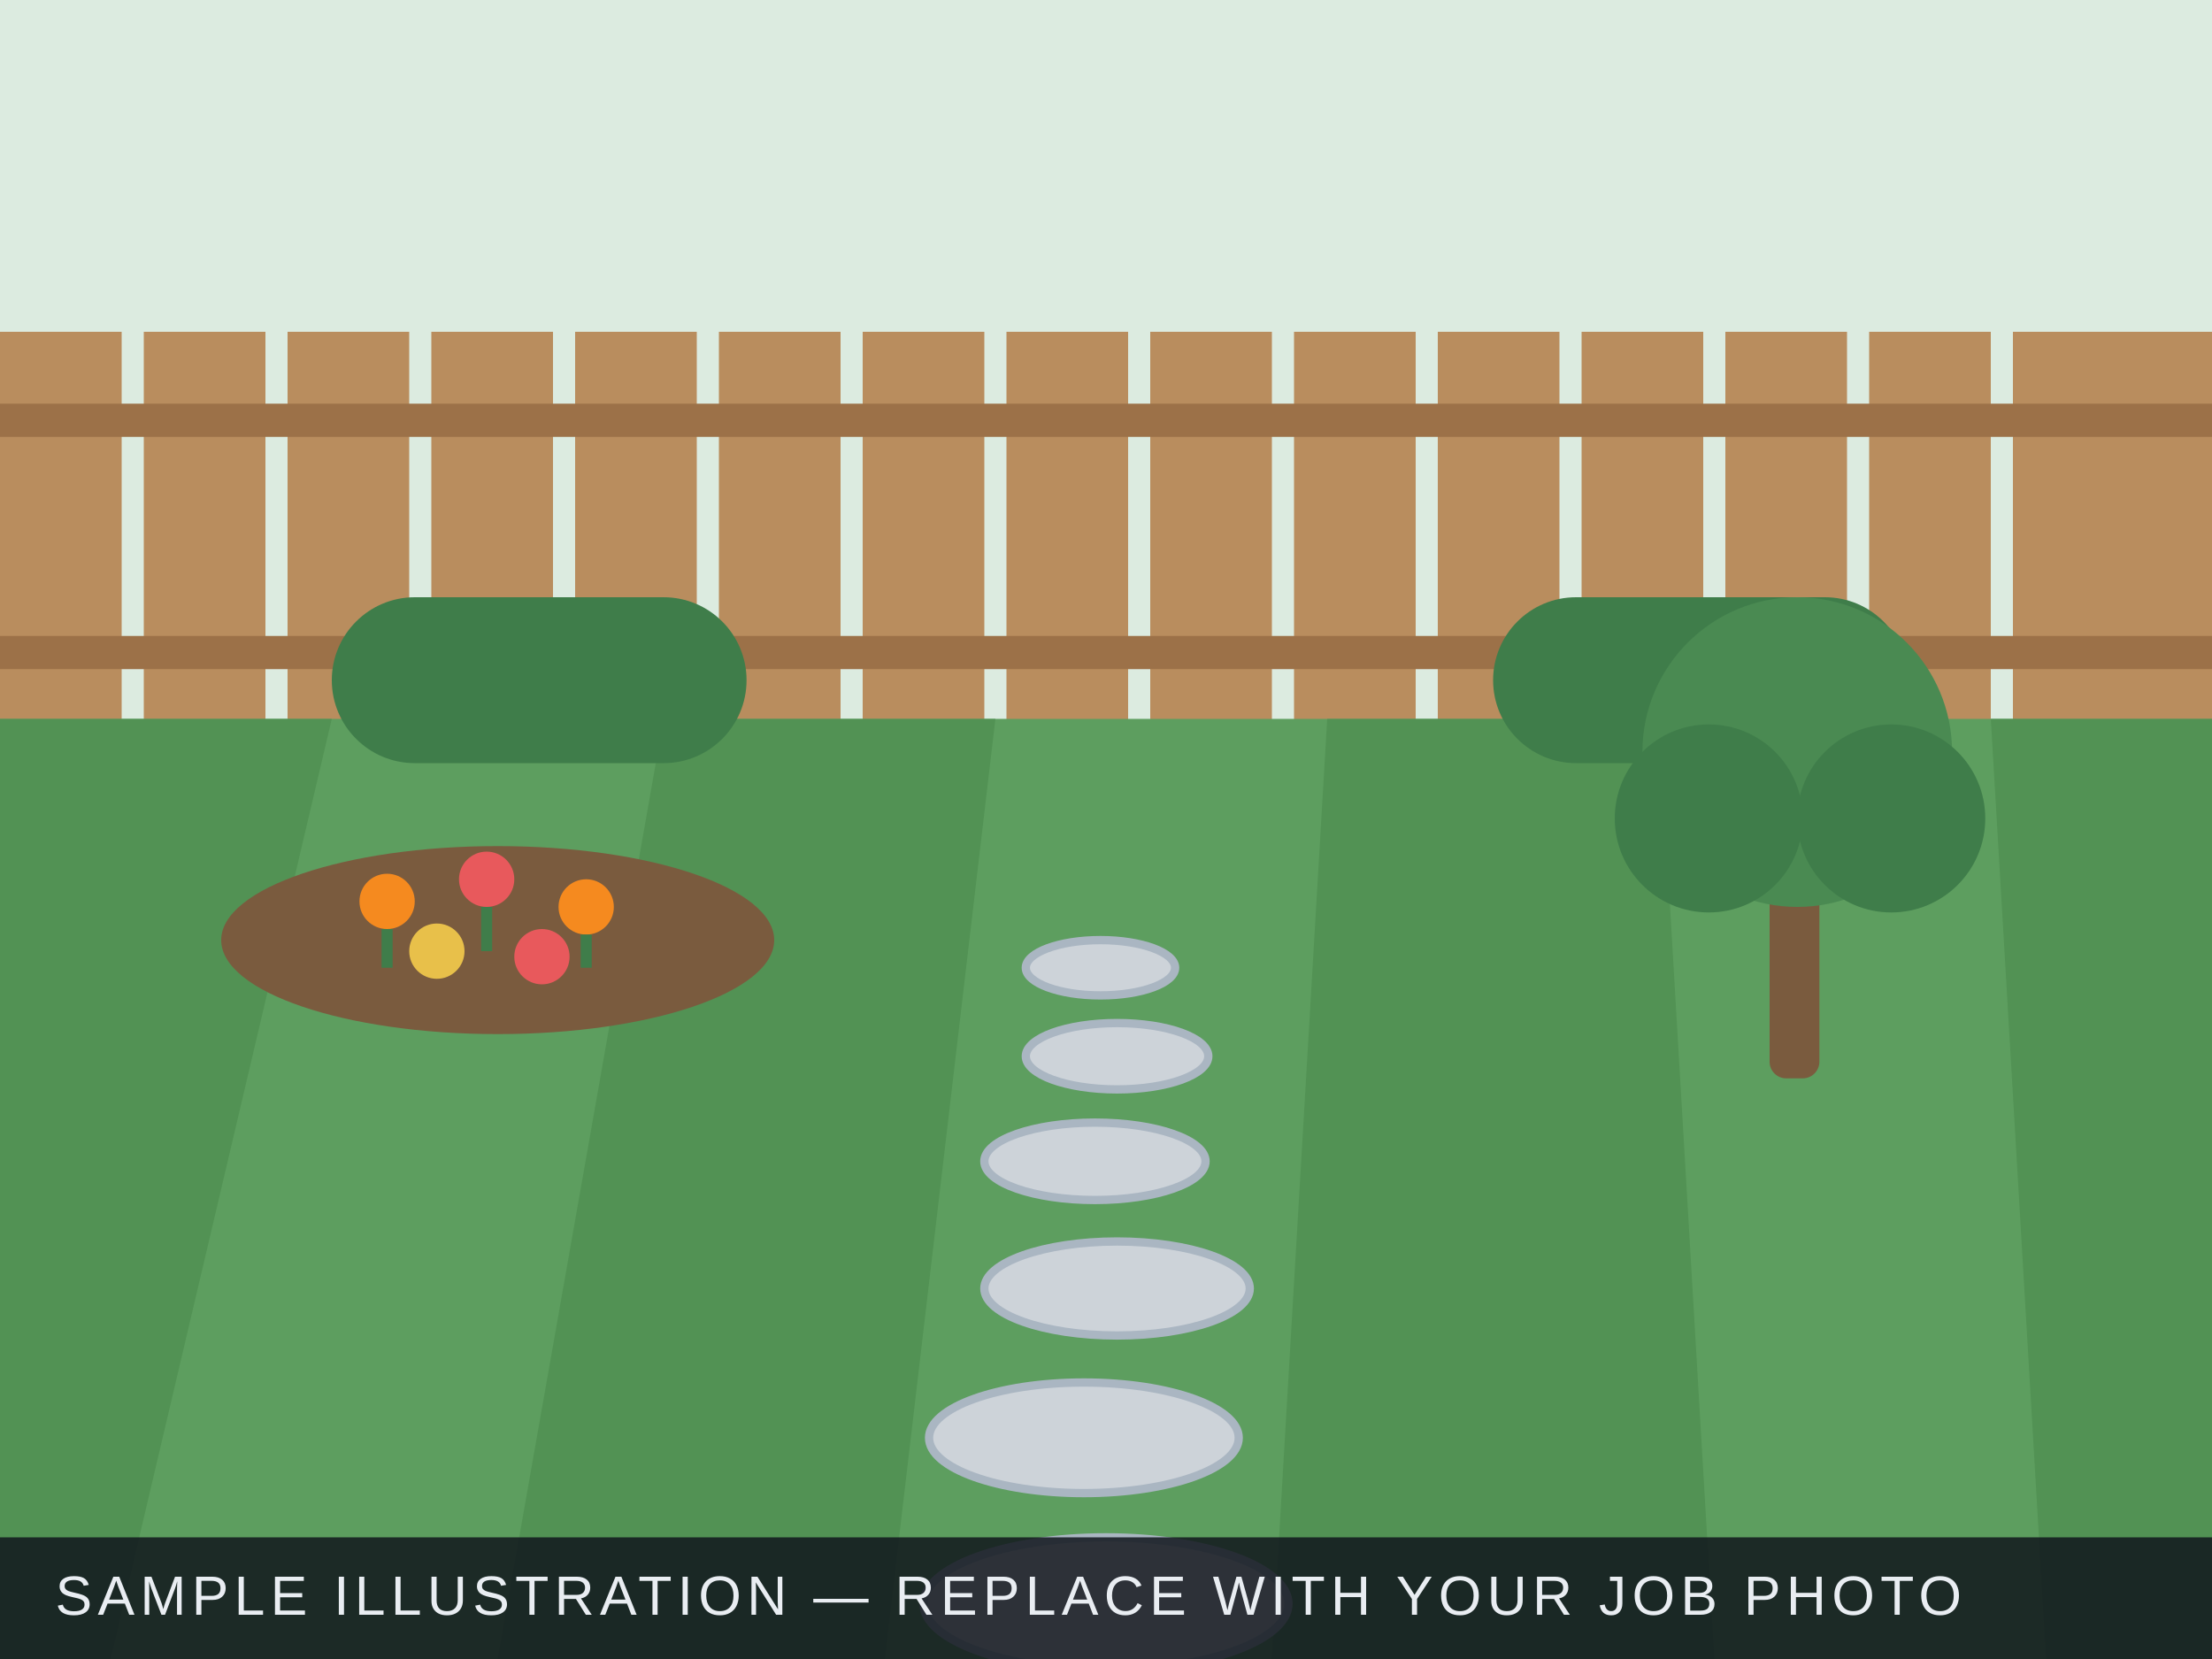
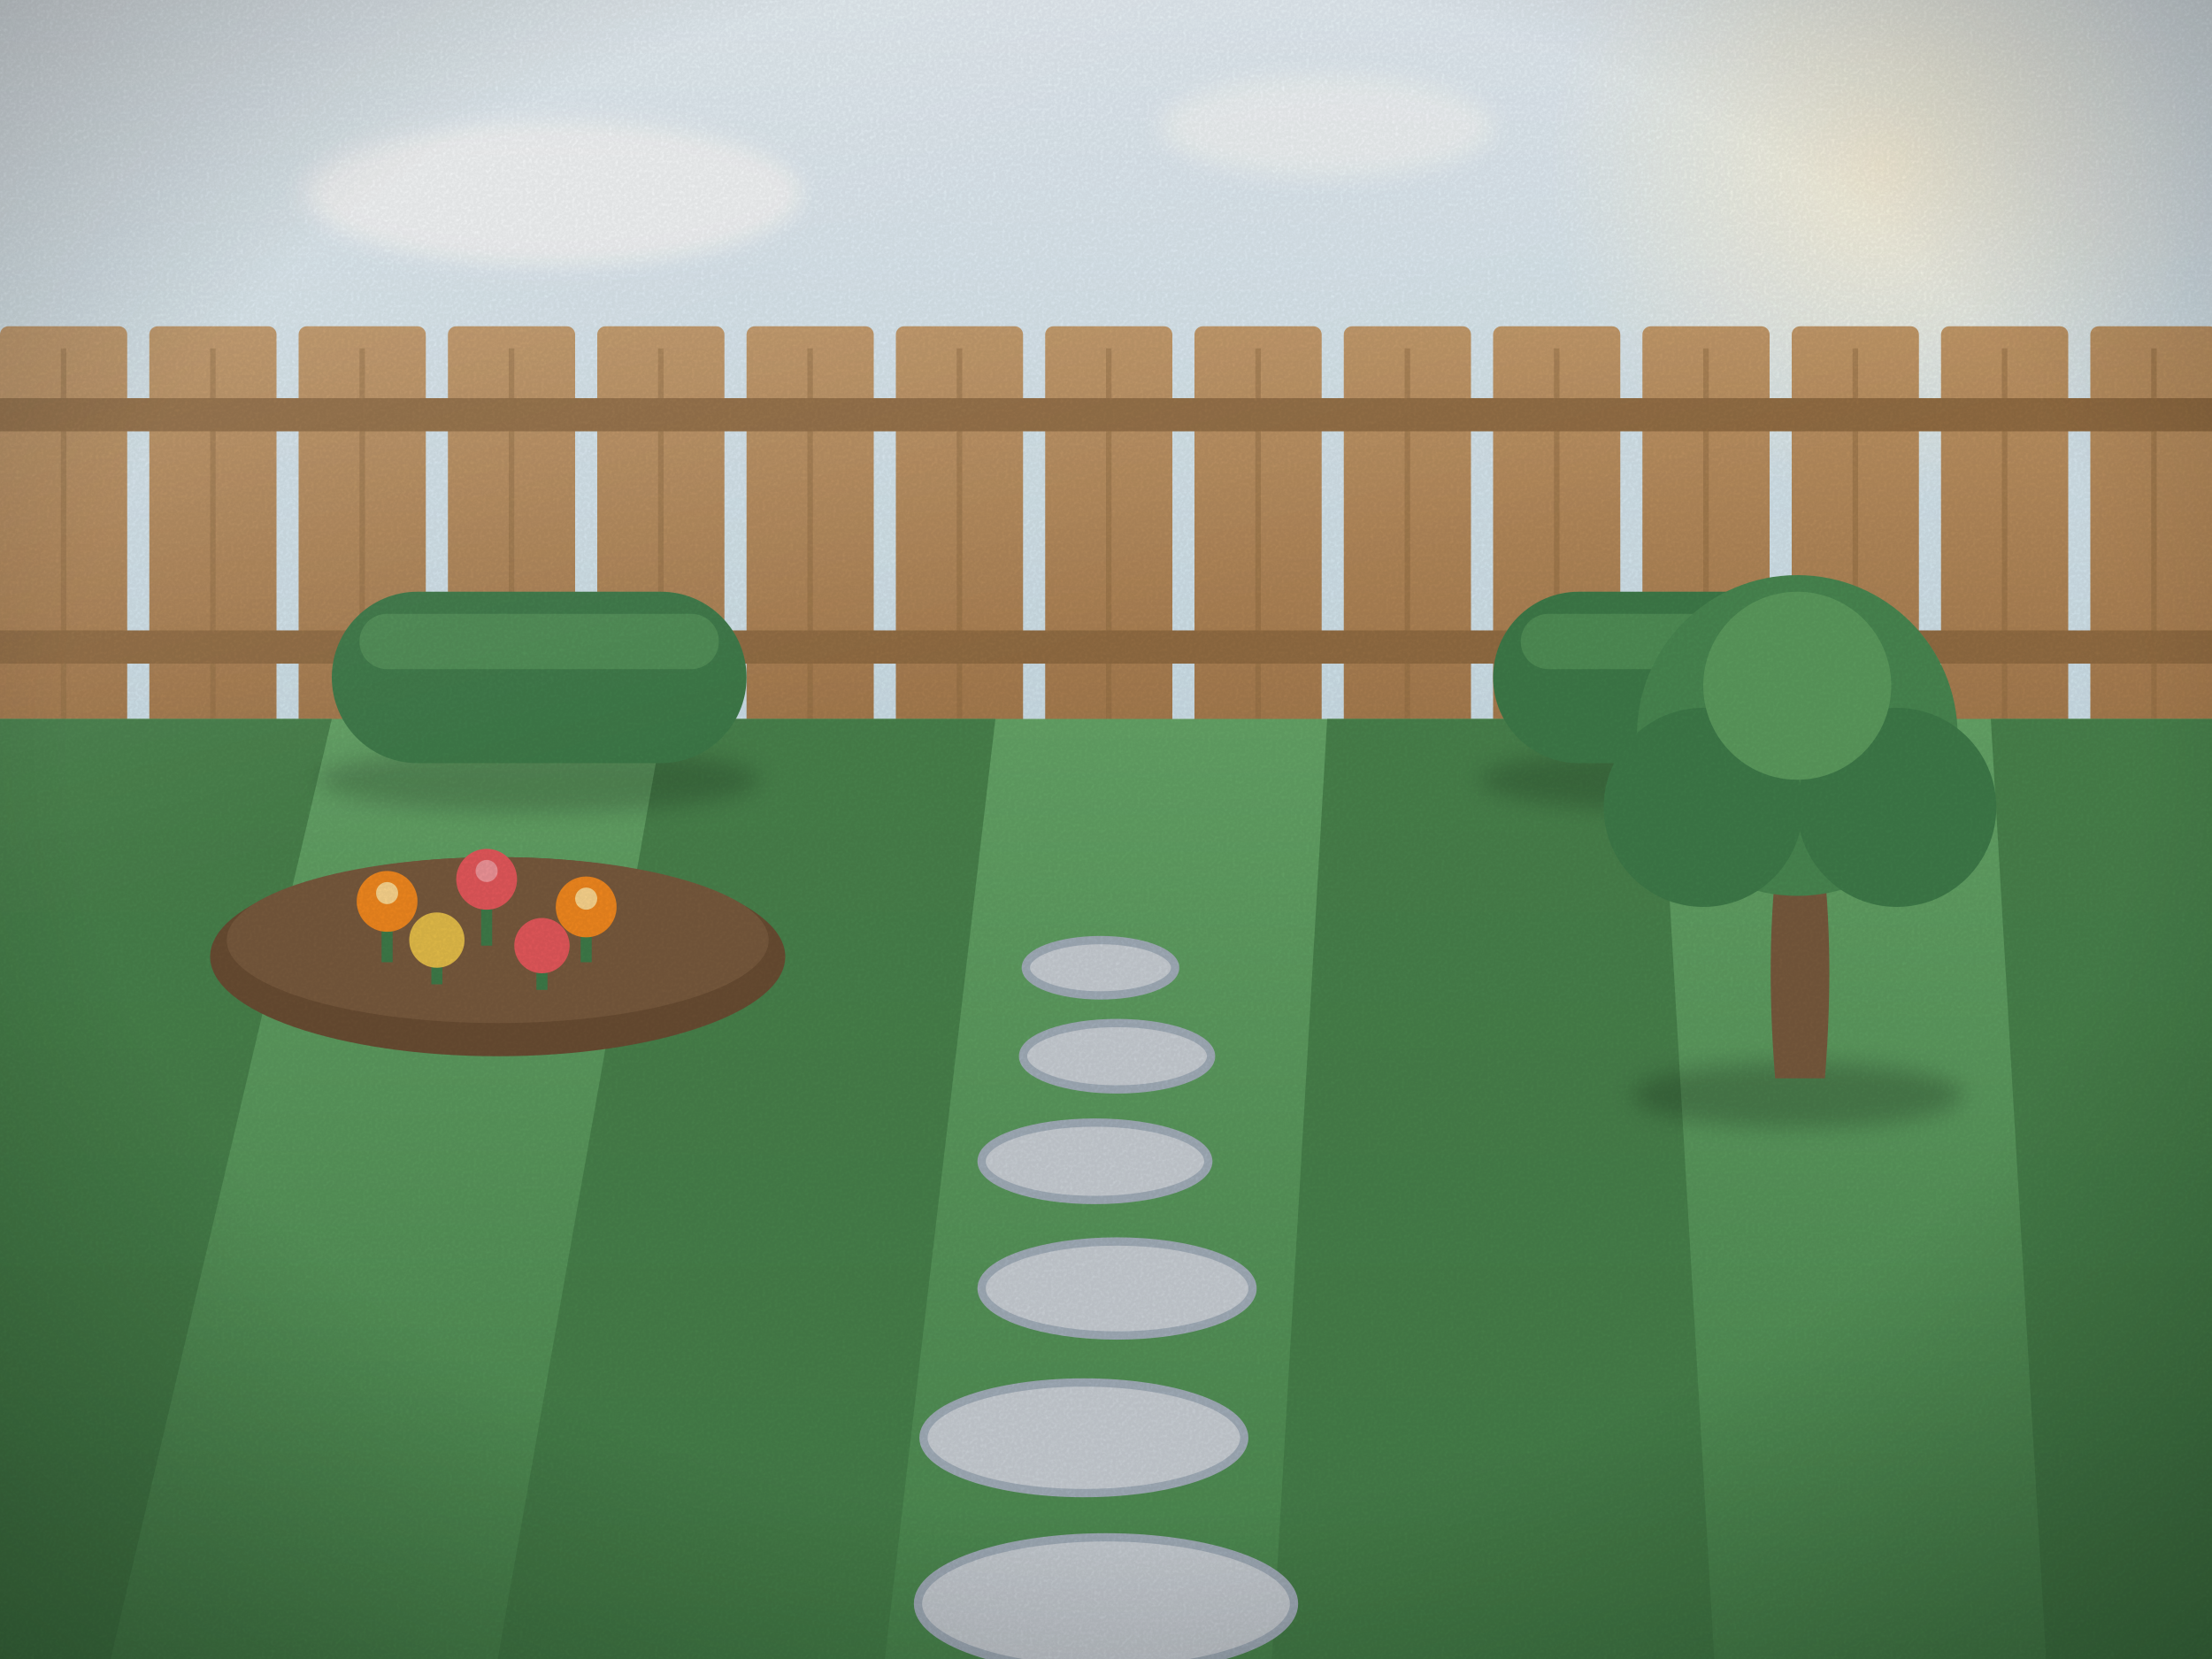
- <svg xmlns="http://www.w3.org/2000/svg" viewBox="0 0 800 600" role="img" aria-label="After: manicured backyard with fresh lawn and stone path (placeholder illustration)">
-   <rect width="800" height="600" fill="#cfe3d0" />
-   <rect width="800" height="260" fill="#dcebe0" />
-   <g fill="#b98d5e">
-     <rect x="0" y="120" width="44" height="150" />
-     <rect x="52" y="120" width="44" height="150" />
-     <rect x="104" y="120" width="44" height="150" />
-     <rect x="156" y="120" width="44" height="150" />
-     <rect x="208" y="120" width="44" height="150" />
-     <rect x="260" y="120" width="44" height="150" />
-     <rect x="312" y="120" width="44" height="150" />
-     <rect x="364" y="120" width="44" height="150" />
-     <rect x="416" y="120" width="44" height="150" />
-     <rect x="468" y="120" width="44" height="150" />
-     <rect x="520" y="120" width="44" height="150" />
-     <rect x="572" y="120" width="44" height="150" />
-     <rect x="624" y="120" width="44" height="150" />
-     <rect x="676" y="120" width="44" height="150" />
-     <rect x="728" y="120" width="72" height="150" />
-   </g>
-   <rect x="0" y="146" width="800" height="12" fill="#9c7148" />
-   <rect x="0" y="230" width="800" height="12" fill="#9c7148" />
-   <rect y="260" width="800" height="340" fill="#5d9e5f" />
-   <g fill="#529254">
+ <svg xmlns="http://www.w3.org/2000/svg" viewBox="0 0 800 600" role="img" aria-label="After: manicured lawn with mow stripes, stone path, trimmed hedges and flower bed">
+   <defs>
+     <filter id="grain">
+       <feTurbulence type="fractalNoise" baseFrequency="0.9" numOctaves="2" stitchTiles="stitch" />
+       <feColorMatrix type="matrix" values="0 0 0 0 0  0 0 0 0 0  0 0 0 0 0  0.6 0.6 0.6 0 0" />
+       <feComposite operator="in" in2="SourceGraphic" />
+     </filter>
+     <filter id="soft" x="-40%" y="-40%" width="180%" height="180%">
+       <feGaussianBlur stdDeviation="8" />
+     </filter>
+     <filter id="soft4" x="-40%" y="-40%" width="180%" height="180%">
+       <feGaussianBlur stdDeviation="4" />
+     </filter>
+     <radialGradient id="vig" cx="0.5" cy="0.45" r="0.75">
+       <stop offset="0.62" stop-color="#000" stop-opacity="0" />
+       <stop offset="1" stop-color="#000" stop-opacity="0.32" />
+     </radialGradient>
+     <linearGradient id="toplight" x1="0" y1="0" x2="0.35" y2="1">
+       <stop offset="0" stop-color="#fff" stop-opacity="0.16" />
+       <stop offset="0.5" stop-color="#fff" stop-opacity="0" />
+     </linearGradient>
+     <linearGradient id="laSky" x1="0" y1="0" x2="0" y2="1">
+       <stop offset="0" stop-color="#e8f2f8" />
+       <stop offset="1" stop-color="#d3e6ef" />
+     </linearGradient>
+     <linearGradient id="laGrass" x1="0" y1="0" x2="0" y2="1">
+       <stop offset="0" stop-color="#67a869" />
+       <stop offset="1" stop-color="#4c8a50" />
+     </linearGradient>
+     <linearGradient id="laFence" x1="0" y1="0" x2="0" y2="1">
+       <stop offset="0" stop-color="#c69a68" />
+       <stop offset="1" stop-color="#a87c4e" />
+     </linearGradient>
+     <radialGradient id="laSun" cx="0.5" cy="0.5" r="0.5">
+       <stop offset="0" stop-color="#fff8e0" />
+       <stop offset="1" stop-color="#fff8e0" stop-opacity="0" />
+     </radialGradient>
+   </defs>
+   <rect width="800" height="260" fill="url(#laSky)" />
+   <circle cx="680" cy="60" r="120" fill="url(#laSun)" />
+   <ellipse cx="200" cy="70" rx="90" ry="26" fill="#ffffff" opacity="0.8" filter="url(#soft4)">
+     <animate attributeName="cx" values="200;240;200" dur="26s" repeatCount="indefinite" />
+   </ellipse>
+   <ellipse cx="480" cy="46" rx="60" ry="18" fill="#ffffff" opacity="0.6" filter="url(#soft4)">
+     <animate attributeName="cx" values="480;440;480" dur="32s" repeatCount="indefinite" />
+   </ellipse>
+   <rect x="0" y="118" width="46" height="152" rx="3" fill="url(#laFence)" />
+   <path d="M23 126 v136" stroke="#966f44" stroke-width="2" opacity="0.5" />
+   <rect x="54" y="118" width="46" height="152" rx="3" fill="url(#laFence)" />
+   <path d="M77 126 v136" stroke="#966f44" stroke-width="2" opacity="0.5" />
+   <rect x="108" y="118" width="46" height="152" rx="3" fill="url(#laFence)" />
+   <path d="M131 126 v136" stroke="#966f44" stroke-width="2" opacity="0.5" />
+   <rect x="162" y="118" width="46" height="152" rx="3" fill="url(#laFence)" />
+   <path d="M185 126 v136" stroke="#966f44" stroke-width="2" opacity="0.5" />
+   <rect x="216" y="118" width="46" height="152" rx="3" fill="url(#laFence)" />
+   <path d="M239 126 v136" stroke="#966f44" stroke-width="2" opacity="0.5" />
+   <rect x="270" y="118" width="46" height="152" rx="3" fill="url(#laFence)" />
+   <path d="M293 126 v136" stroke="#966f44" stroke-width="2" opacity="0.5" />
+   <rect x="324" y="118" width="46" height="152" rx="3" fill="url(#laFence)" />
+   <path d="M347 126 v136" stroke="#966f44" stroke-width="2" opacity="0.5" />
+   <rect x="378" y="118" width="46" height="152" rx="3" fill="url(#laFence)" />
+   <path d="M401 126 v136" stroke="#966f44" stroke-width="2" opacity="0.5" />
+   <rect x="432" y="118" width="46" height="152" rx="3" fill="url(#laFence)" />
+   <path d="M455 126 v136" stroke="#966f44" stroke-width="2" opacity="0.5" />
+   <rect x="486" y="118" width="46" height="152" rx="3" fill="url(#laFence)" />
+   <path d="M509 126 v136" stroke="#966f44" stroke-width="2" opacity="0.5" />
+   <rect x="540" y="118" width="46" height="152" rx="3" fill="url(#laFence)" />
+   <path d="M563 126 v136" stroke="#966f44" stroke-width="2" opacity="0.5" />
+   <rect x="594" y="118" width="46" height="152" rx="3" fill="url(#laFence)" />
+   <path d="M617 126 v136" stroke="#966f44" stroke-width="2" opacity="0.5" />
+   <rect x="648" y="118" width="46" height="152" rx="3" fill="url(#laFence)" />
+   <path d="M671 126 v136" stroke="#966f44" stroke-width="2" opacity="0.5" />
+   <rect x="702" y="118" width="46" height="152" rx="3" fill="url(#laFence)" />
+   <path d="M725 126 v136" stroke="#966f44" stroke-width="2" opacity="0.5" />
+   <rect x="756" y="118" width="46" height="152" rx="3" fill="url(#laFence)" />
+   <path d="M779 126 v136" stroke="#966f44" stroke-width="2" opacity="0.5" />
+   <rect x="0" y="144" width="800" height="12" fill="#966f44" />
+   <rect x="0" y="228" width="800" height="12" fill="#966f44" />
+   <rect y="260" width="800" height="340" fill="url(#laGrass)" />
+   <g fill="#457f49" opacity="0.85">
    <path d="M0 260 L120 260 L40 600 L0 600 z" />
    <path d="M240 260 L360 260 L320 600 L180 600 z" />
    <path d="M480 260 L600 260 L620 600 L460 600 z" />
    <path d="M720 260 L800 260 L800 600 L740 600 z" />
  </g>
-   <g fill="#cdd3d9" stroke="#aab6c2" stroke-width="3">
-     <ellipse cx="400" cy="580" rx="66" ry="24" />
-     <ellipse cx="392" cy="520" rx="56" ry="20" />
-     <ellipse cx="404" cy="466" rx="48" ry="17" />
-     <ellipse cx="396" cy="420" rx="40" ry="14" />
-     <ellipse cx="404" cy="382" rx="33" ry="12" />
+   <g fill="#cdd3d9" stroke="#a5b1bd" stroke-width="3">
+     <ellipse cx="400" cy="580" rx="68" ry="24" />
+     <ellipse cx="392" cy="520" rx="58" ry="20" />
+     <ellipse cx="404" cy="466" rx="49" ry="17" />
+     <ellipse cx="396" cy="420" rx="41" ry="14" />
+     <ellipse cx="404" cy="382" rx="34" ry="12" />
    <ellipse cx="398" cy="350" rx="27" ry="10" />
  </g>
-   <rect x="120" y="216" width="150" height="60" rx="30" fill="#3f7d4a" />
-   <rect x="540" y="216" width="150" height="60" rx="30" fill="#3f7d4a" />
-   <ellipse cx="180" cy="340" rx="100" ry="34" fill="#7a5b3e" />
  <g>
-     <circle cx="140" cy="326" r="10" fill="#F58A1F" />
-     <circle cx="176" cy="318" r="10" fill="#e8595c" />
-     <circle cx="212" cy="328" r="10" fill="#F58A1F" />
-     <circle cx="158" cy="344" r="10" fill="#e8c04a" />
-     <circle cx="196" cy="346" r="10" fill="#e8595c" />
+     <ellipse cx="195" cy="282" rx="80" ry="12" fill="#000" opacity="0.18" filter="url(#soft4)" />
+     <rect x="120" y="214" width="150" height="62" rx="31" fill="#3f7d4a" />
+     <rect x="130" y="222" width="130" height="20" rx="10" fill="#5d9e5f" opacity="0.6" />
+     <ellipse cx="615" cy="282" rx="80" ry="12" fill="#000" opacity="0.18" filter="url(#soft4)" />
+     <rect x="540" y="214" width="150" height="62" rx="31" fill="#3f7d4a" />
+     <rect x="550" y="222" width="130" height="20" rx="10" fill="#5d9e5f" opacity="0.6" />
+   </g>
+   <g>
+     <ellipse cx="180" cy="346" rx="104" ry="36" fill="#6b4e33" />
+     <ellipse cx="180" cy="340" rx="98" ry="30" fill="#7a5b3e" />
    <g stroke="#3f7d4a" stroke-width="4">
-       <path d="M140 336 v14" />
-       <path d="M176 328 v16" />
-       <path d="M212 338 v12" />
+       <path d="M140 332 v16" />
+       <path d="M176 324 v18" />
+       <path d="M212 334 v14" />
+       <path d="M158 344 v12" />
+       <path d="M196 346 v12" />
+     </g>
+     <circle cx="140" cy="326" r="11" fill="#F58A1F" />
+     <circle cx="176" cy="318" r="11" fill="#e8595c" />
+     <circle cx="212" cy="328" r="11" fill="#F58A1F" />
+     <circle cx="158" cy="340" r="10" fill="#e8c04a" />
+     <circle cx="196" cy="342" r="10" fill="#e8595c" />
+     <circle cx="140" cy="323" r="4" fill="#ffd88f" />
+     <circle cx="176" cy="315" r="4" fill="#f2969a" />
+     <circle cx="212" cy="325" r="4" fill="#ffd88f" />
+   </g>
+   <g>
+     <ellipse cx="650" cy="396" rx="60" ry="12" fill="#000" opacity="0.2" filter="url(#soft4)" />
+     <path d="M642 390 q-4 -50 2 -90 h14 q6 40 2 90 z" fill="#7a5b3e" />
+     <g>
+       <circle cx="650" cy="266" r="58" fill="#4a8a52" />
+       <circle cx="616" cy="292" r="36" fill="#3f7d4a" />
+       <circle cx="686" cy="292" r="36" fill="#3f7d4a" />
+       <circle cx="650" cy="248" r="34" fill="#5d9e5f" />
+       <animateTransform attributeName="transform" type="rotate" values="-1.2 650 300;1.2 650 300;-1.2 650 300" dur="6s" repeatCount="indefinite" />
    </g>
  </g>
-   <rect x="640" y="300" width="18" height="90" rx="6" fill="#7a5b3e" />
-   <circle cx="650" cy="272" r="56" fill="#4a8a52" />
-   <circle cx="618" cy="296" r="34" fill="#3f7d4a" />
-   <circle cx="684" cy="296" r="34" fill="#3f7d4a" />
-   <rect x="0" y="556" width="800" height="44" fill="#10151C" opacity="0.85" />
-   <text x="20" y="584" font-family="Arial, Helvetica, sans-serif" font-size="20" letter-spacing="2" fill="#E9EDF2">SAMPLE ILLUSTRATION — REPLACE WITH YOUR JOB PHOTO</text>
+   <g stroke="#bfe3f2" stroke-width="3" fill="none" opacity="0">
+     <path d="M320 300 q6 14 0 26 M336 296 q8 16 0 30 M352 300 q6 14 0 26" />
+     <animate attributeName="opacity" values="0;0.9;0" dur="2.8s" repeatCount="indefinite" />
+   </g>
+   <rect width="800" height="600" fill="url(#toplight)" />
+   <rect width="800" height="600" fill="url(#vig)" />
+   <rect width="800" height="600" fill="#808080" opacity="0.10" filter="url(#grain)" />
</svg>
